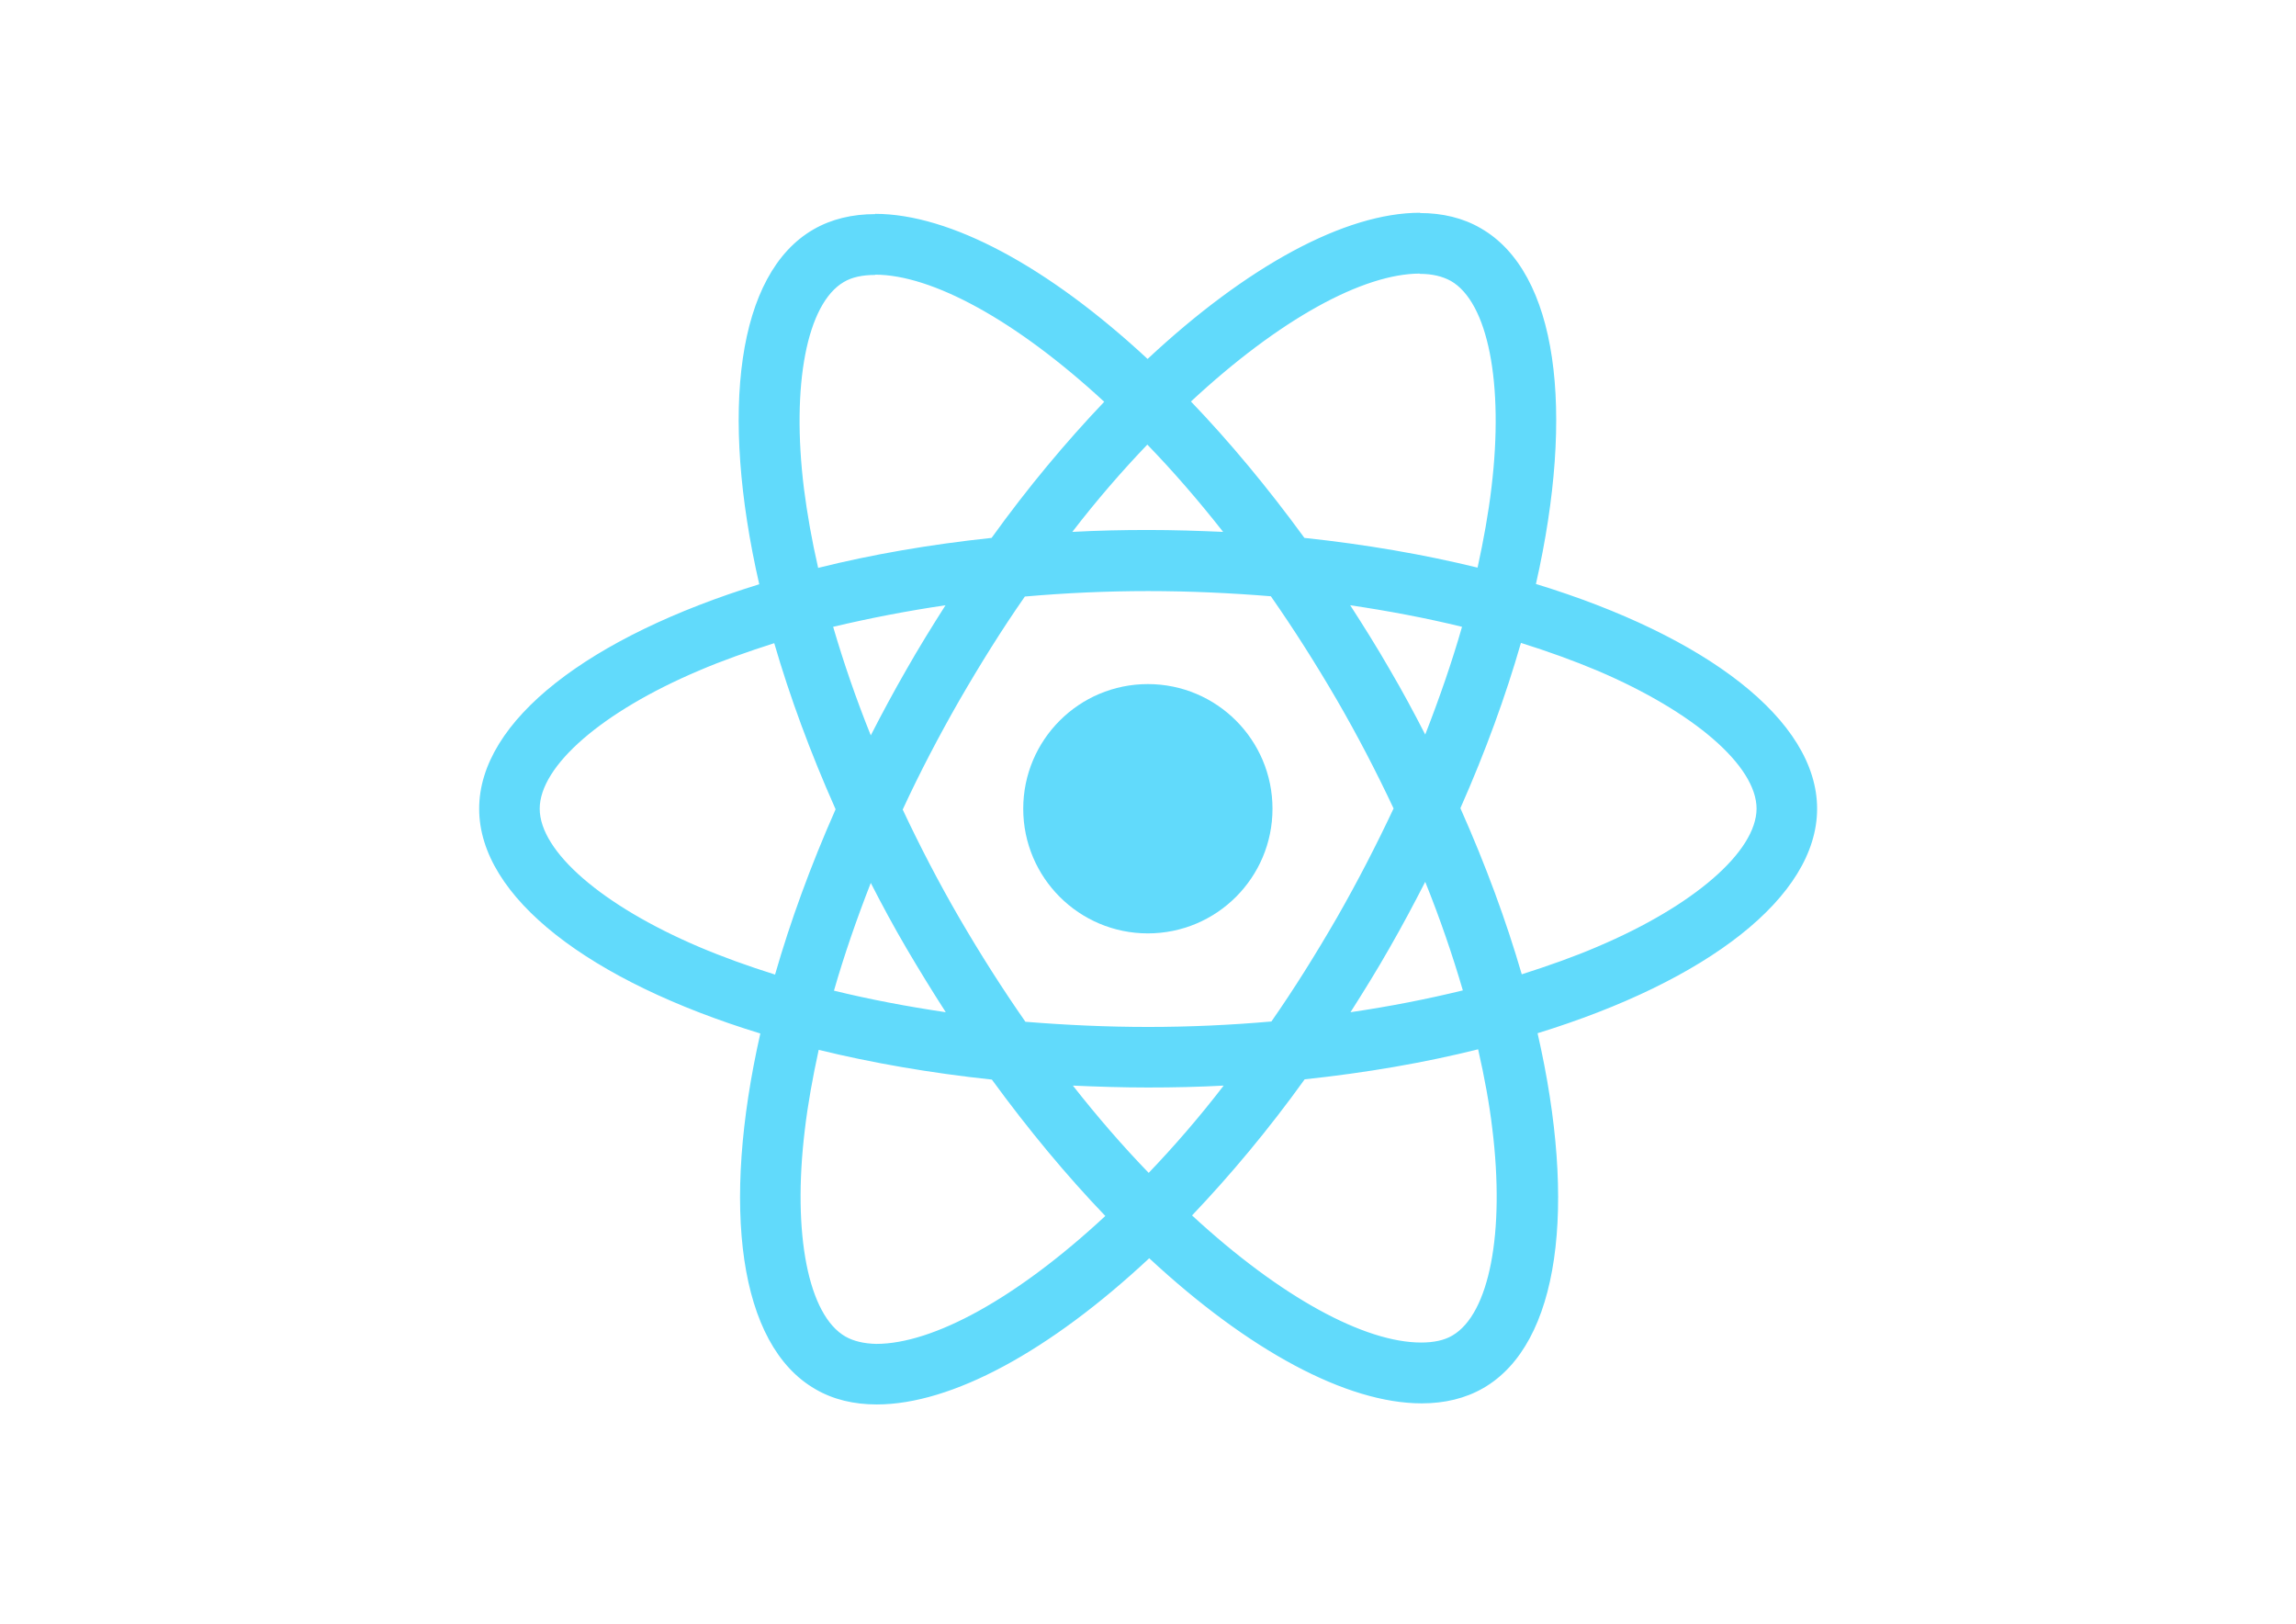
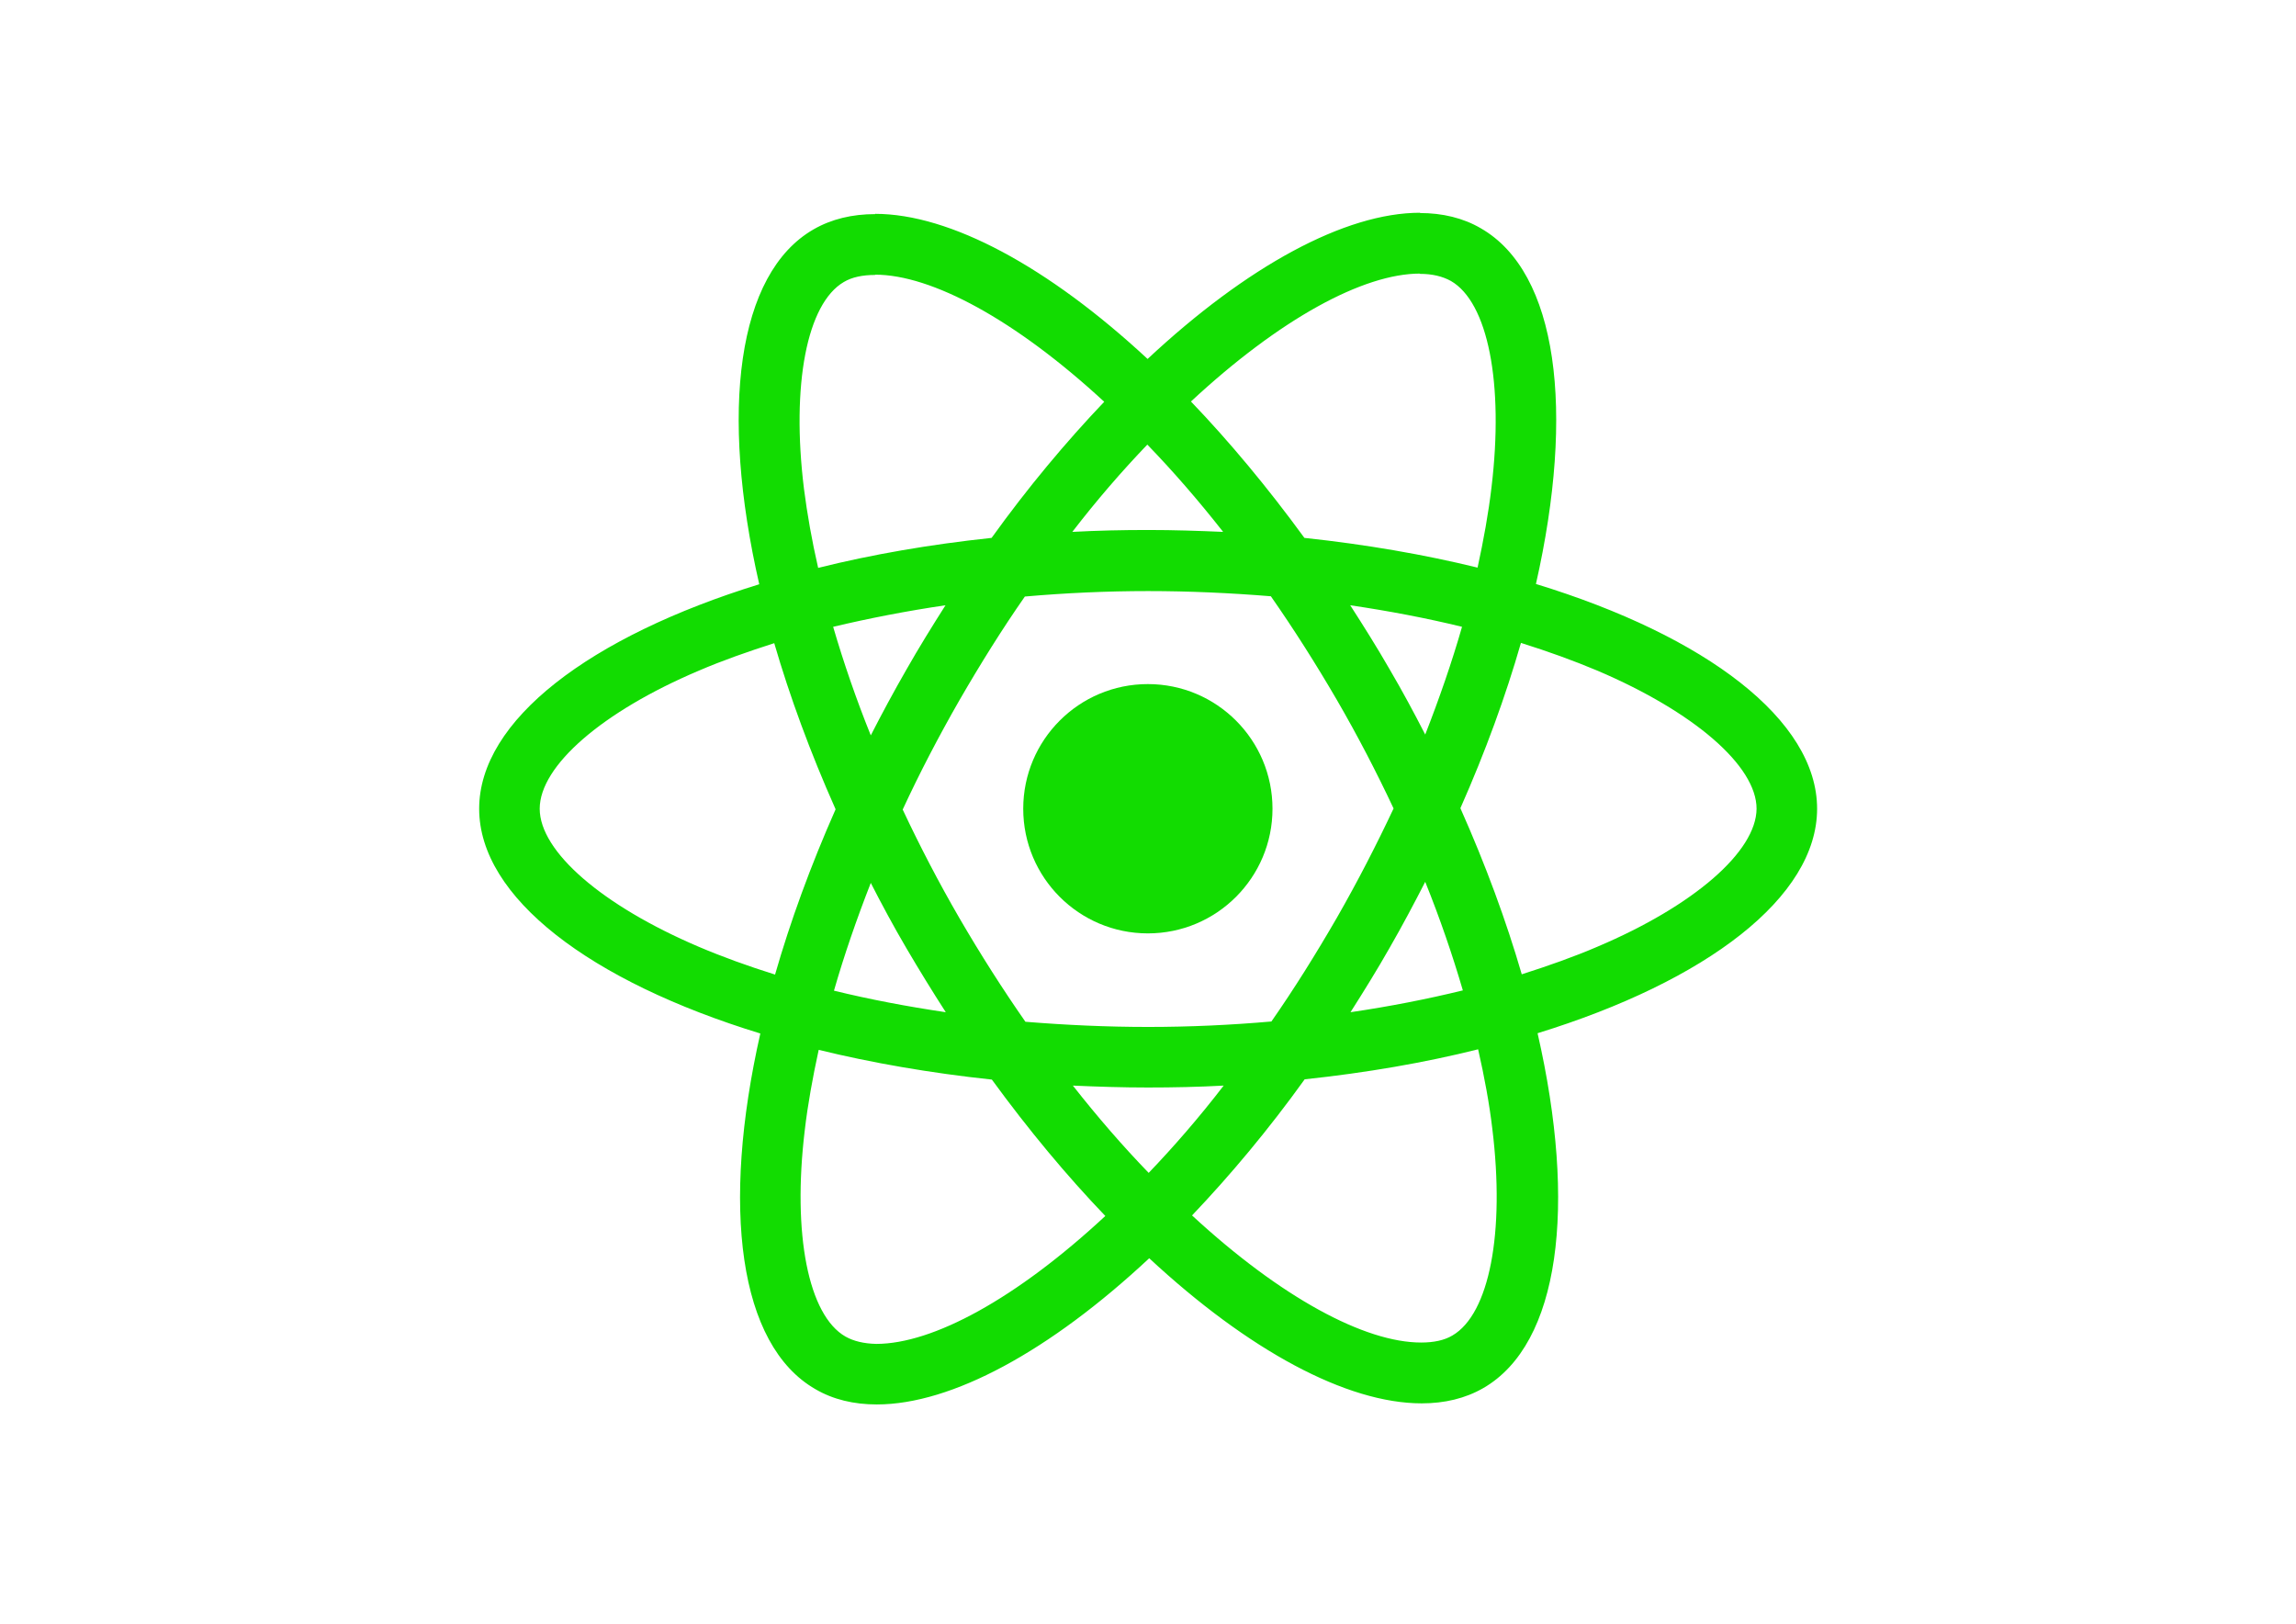
<svg xmlns="http://www.w3.org/2000/svg" viewBox="0 0 841.9 595.3">
-   <g fill="#61DAFB">
+   <g fill="#12dc01">
    <path d="M666.3 296.5c0-32.5-40.7-63.3-103.1-82.4 14.4-63.6 8-114.2-20.2-130.4-6.5-3.8-14.1-5.6-22.4-5.6v22.3c4.6 0 8.3.9 11.4 2.6 13.6 7.8 19.5 37.5 14.9 75.7-1.1 9.4-2.9 19.3-5.1 29.4-19.6-4.8-41-8.5-63.5-10.9-13.5-18.5-27.5-35.3-41.6-50 32.6-30.3 63.2-46.9 84-46.9V78c-27.5 0-63.5 19.6-99.9 53.6-36.4-33.8-72.4-53.2-99.9-53.2v22.3c20.7 0 51.4 16.5 84 46.6-14 14.7-28 31.4-41.3 49.9-22.6 2.4-44 6.1-63.6 11-2.3-10-4-19.7-5.2-29-4.7-38.2 1.1-67.9 14.6-75.8 3-1.8 6.9-2.6 11.5-2.6V78.5c-8.4 0-16 1.8-22.6 5.6-28.1 16.2-34.4 66.7-19.9 130.1-62.2 19.2-102.7 49.9-102.7 82.3 0 32.5 40.7 63.3 103.1 82.4-14.4 63.6-8 114.2 20.2 130.4 6.5 3.8 14.1 5.6 22.5 5.6 27.5 0 63.5-19.6 99.9-53.6 36.4 33.8 72.4 53.2 99.9 53.2 8.4 0 16-1.8 22.6-5.6 28.1-16.2 34.4-66.7 19.9-130.1 62-19.1 102.5-49.9 102.5-82.3zm-130.2-66.7c-3.7 12.9-8.3 26.2-13.5 39.5-4.1-8-8.4-16-13.1-24-4.6-8-9.5-15.8-14.4-23.4 14.2 2.1 27.9 4.7 41 7.9zm-45.8 106.5c-7.8 13.5-15.8 26.3-24.1 38.2-14.9 1.3-30 2-45.2 2-15.1 0-30.2-.7-45-1.9-8.3-11.9-16.4-24.6-24.2-38-7.6-13.1-14.5-26.4-20.8-39.8 6.2-13.4 13.2-26.8 20.7-39.9 7.8-13.5 15.8-26.3 24.1-38.2 14.9-1.3 30-2 45.2-2 15.1 0 30.2.7 45 1.9 8.3 11.9 16.4 24.6 24.2 38 7.6 13.1 14.5 26.4 20.8 39.8-6.3 13.4-13.2 26.8-20.7 39.9zm32.3-13c5.4 13.4 10 26.8 13.8 39.8-13.1 3.2-26.9 5.9-41.2 8 4.9-7.7 9.8-15.6 14.4-23.7 4.6-8 8.9-16.1 13-24.1zM421.2 430c-9.3-9.6-18.6-20.3-27.8-32 9 .4 18.2.7 27.5.7 9.4 0 18.7-.2 27.8-.7-9 11.7-18.3 22.4-27.5 32zm-74.4-58.9c-14.2-2.1-27.9-4.7-41-7.9 3.7-12.9 8.3-26.2 13.5-39.5 4.1 8 8.4 16 13.1 24 4.7 8 9.5 15.8 14.4 23.4zM420.7 163c9.3 9.6 18.6 20.3 27.8 32-9-.4-18.2-.7-27.5-.7-9.4 0-18.7.2-27.8.7 9-11.7 18.3-22.4 27.5-32zm-74 58.9c-4.9 7.7-9.8 15.6-14.4 23.7-4.6 8-8.9 16-13 24-5.4-13.4-10-26.8-13.8-39.8 13.1-3.1 26.9-5.8 41.2-7.9zm-90.5 125.2c-35.4-15.1-58.3-34.9-58.3-50.6 0-15.7 22.9-35.6 58.3-50.6 8.6-3.7 18-7 27.7-10.1 5.7 19.6 13.2 40 22.5 60.9-9.2 20.8-16.6 41.1-22.2 60.6-9.9-3.1-19.3-6.5-28-10.2zM310 490c-13.6-7.8-19.5-37.5-14.9-75.7 1.1-9.4 2.9-19.3 5.1-29.4 19.6 4.8 41 8.5 63.5 10.9 13.5 18.5 27.5 35.3 41.6 50-32.6 30.3-63.2 46.9-84 46.9-4.5-.1-8.3-1-11.3-2.7zm237.2-76.2c4.7 38.2-1.1 67.9-14.6 75.8-3 1.8-6.9 2.6-11.5 2.6-20.7 0-51.4-16.5-84-46.6 14-14.7 28-31.4 41.3-49.9 22.6-2.4 44-6.1 63.6-11 2.3 10.1 4.1 19.8 5.2 29.1zm38.5-66.7c-8.6 3.7-18 7-27.7 10.1-5.7-19.6-13.2-40-22.5-60.9 9.2-20.8 16.6-41.1 22.2-60.6 9.9 3.1 19.3 6.5 28.1 10.2 35.4 15.1 58.3 34.9 58.3 50.6-.1 15.7-23 35.6-58.4 50.6zM320.8 78.4z" />
    <circle cx="420.9" cy="296.5" r="45.7" />
    <path d="M520.5 78.1z" />
  </g>
</svg>
